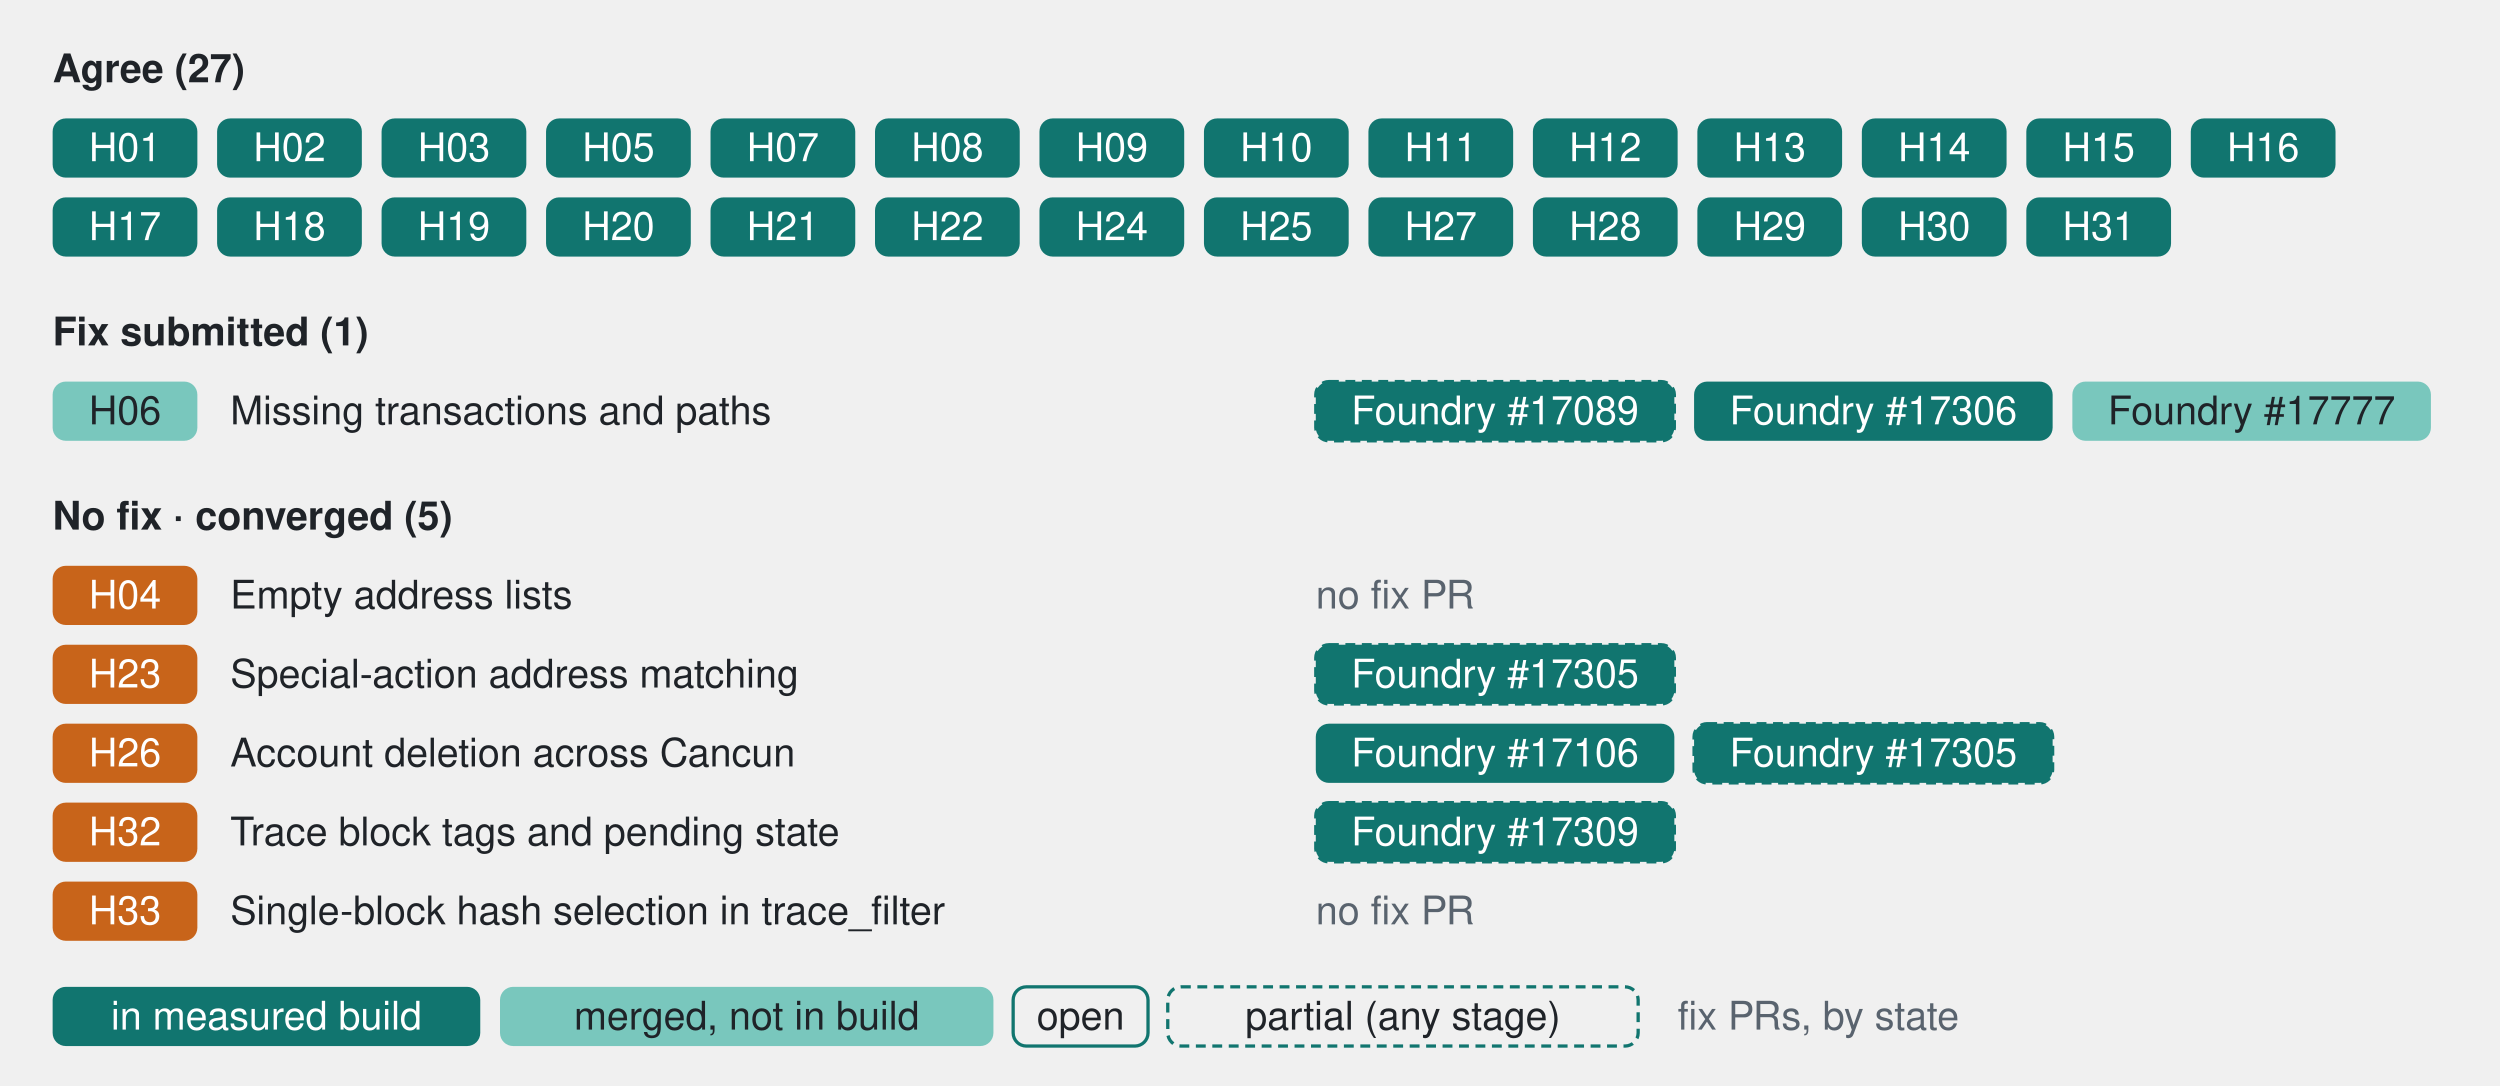
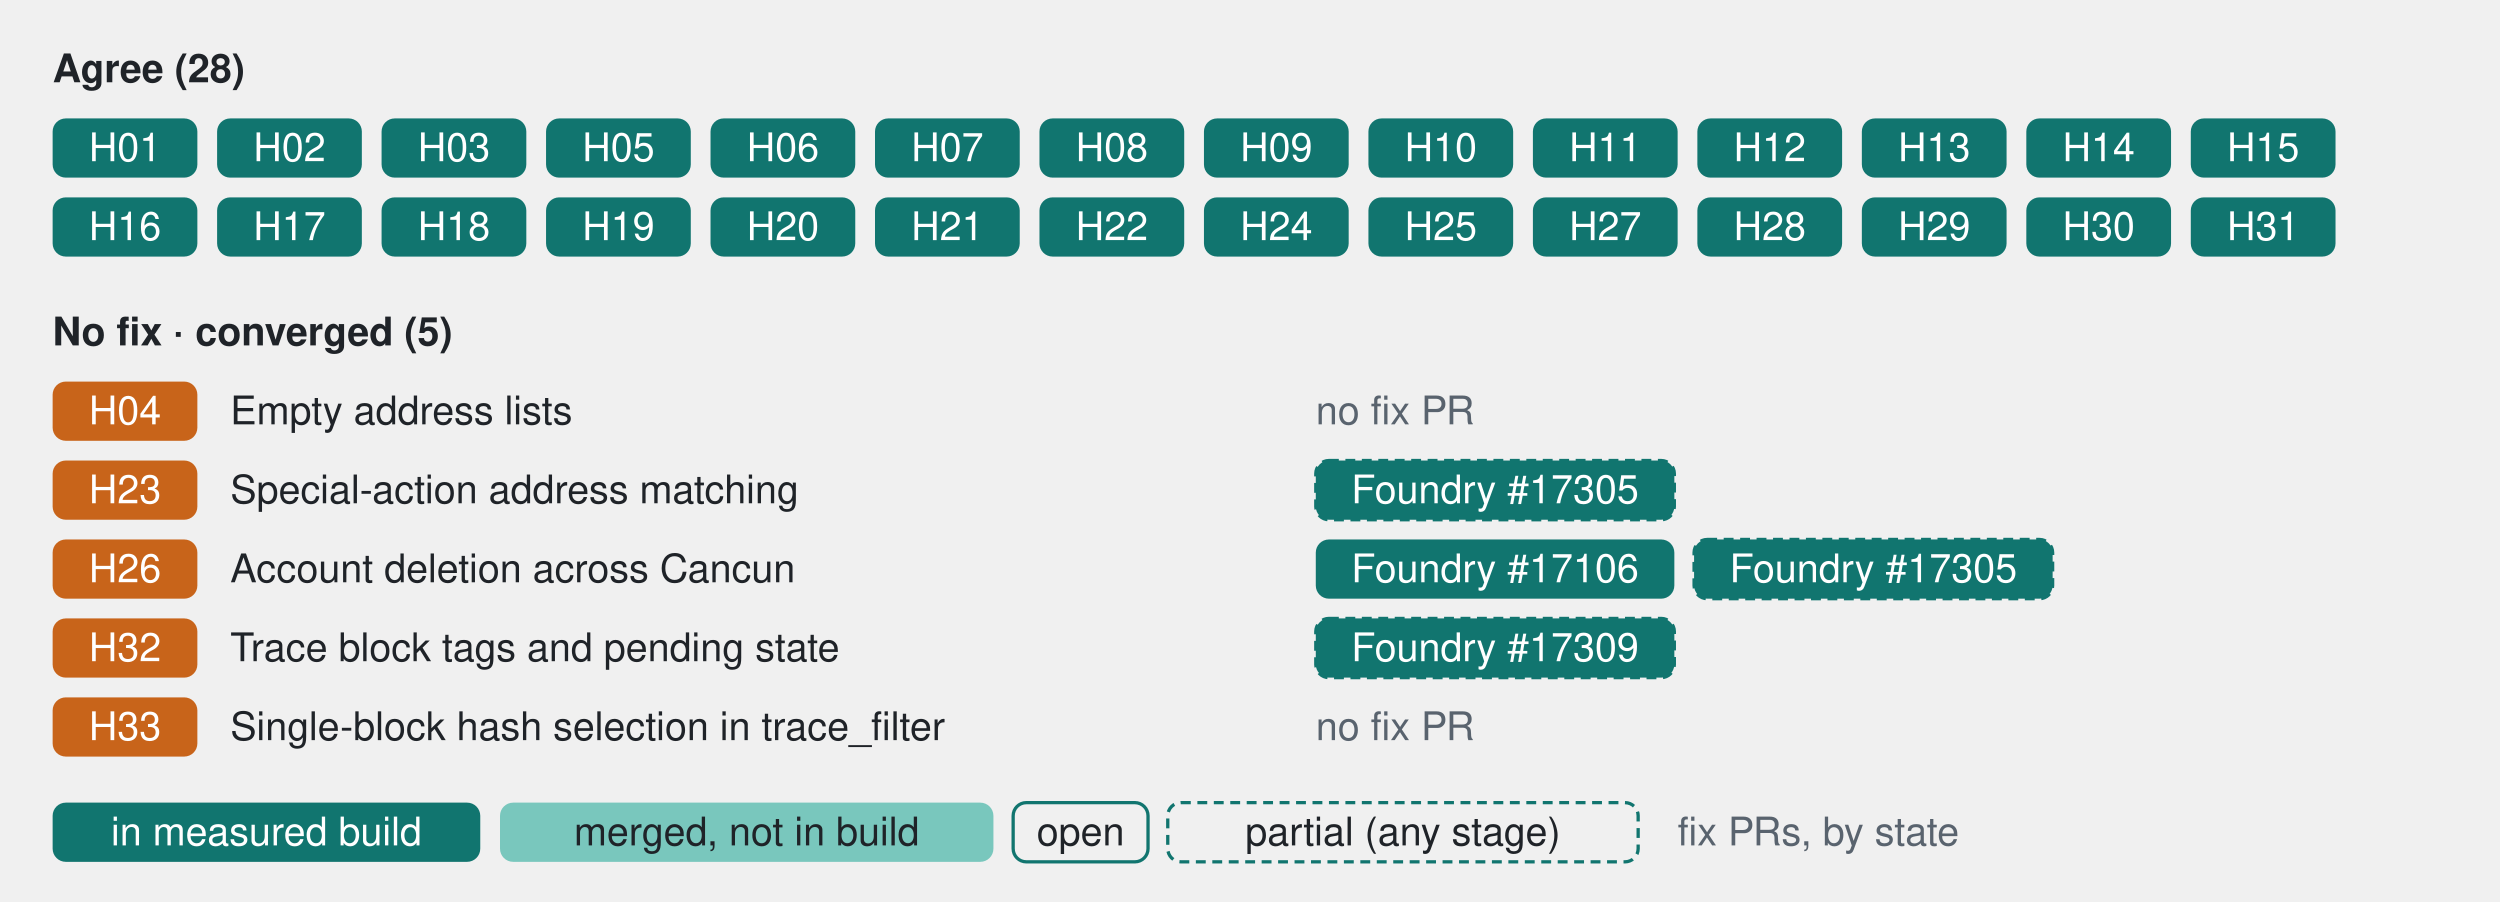
- <svg xmlns="http://www.w3.org/2000/svg" width="760" height="330" viewBox="0 0 760 330" role="img" aria-labelledby="title">
+ <svg xmlns="http://www.w3.org/2000/svg" width="760" height="274" viewBox="0 0 760 274" role="img" aria-labelledby="title">
  <style>text{font-family:-apple-system,BlinkMacSystemFont,"Segoe UI",Helvetica,Arial,sans-serif;font-size:12px}.head{font-weight:600}.partial{stroke-dasharray:3 2}.label{fill:#1f2328}.muted{fill:#59636e}.pr{fill:none;stroke:#11756f}.edge{stroke:#11756f}.b-agree{fill:#11756f}.n-agree{fill:#ffffff}.b-fix{fill:#79c7bd}.n-fix{fill:#1f2328}.b-converged{fill:#c8641a}.n-converged{fill:#ffffff}.b-review{fill:#f2b36b}.n-review{fill:#1f2328}.b-policy{fill:#8172c4}.n-policy{fill:#ffffff}.b-unmeasured{fill:#dde1e6}.n-unmeasured{fill:#1f2328}@media (prefers-color-scheme:dark){.label{fill:#e6edf3}.muted{fill:#9198a1}.pr{fill:none;stroke:#3aa59a}.edge{stroke:#3aa59a}.b-agree{fill:#3aa59a}.n-agree{fill:#0d1117}.b-fix{fill:#1a6b62}.n-fix{fill:#ffffff}.b-converged{fill:#e5843a}.n-converged{fill:#0d1117}.b-review{fill:#8f5420}.n-review{fill:#ffffff}.b-policy{fill:#9b8fe0}.n-policy{fill:#0d1117}.b-unmeasured{fill:#2d333b}.n-unmeasured{fill:#e6edf3}}</style>
-   <text class="label head" x="16" y="25">Agree (27)</text>
+   <text class="label head" x="16" y="25">Agree (28)</text>
  <rect class="b-agree" x="16" y="36" width="44" height="18" rx="4" />
  <text class="n-agree" x="38" y="49" text-anchor="middle">H01</text>
  <rect class="b-agree" x="66" y="36" width="44" height="18" rx="4" />
  <text class="n-agree" x="88" y="49" text-anchor="middle">H02</text>
  <rect class="b-agree" x="116" y="36" width="44" height="18" rx="4" />
  <text class="n-agree" x="138" y="49" text-anchor="middle">H03</text>
  <rect class="b-agree" x="166" y="36" width="44" height="18" rx="4" />
  <text class="n-agree" x="188" y="49" text-anchor="middle">H05</text>
  <rect class="b-agree" x="216" y="36" width="44" height="18" rx="4" />
-   <text class="n-agree" x="238" y="49" text-anchor="middle">H07</text>
+   <text class="n-agree" x="238" y="49" text-anchor="middle">H06</text>
  <rect class="b-agree" x="266" y="36" width="44" height="18" rx="4" />
-   <text class="n-agree" x="288" y="49" text-anchor="middle">H08</text>
+   <text class="n-agree" x="288" y="49" text-anchor="middle">H07</text>
  <rect class="b-agree" x="316" y="36" width="44" height="18" rx="4" />
-   <text class="n-agree" x="338" y="49" text-anchor="middle">H09</text>
+   <text class="n-agree" x="338" y="49" text-anchor="middle">H08</text>
  <rect class="b-agree" x="366" y="36" width="44" height="18" rx="4" />
-   <text class="n-agree" x="388" y="49" text-anchor="middle">H10</text>
+   <text class="n-agree" x="388" y="49" text-anchor="middle">H09</text>
  <rect class="b-agree" x="416" y="36" width="44" height="18" rx="4" />
-   <text class="n-agree" x="438" y="49" text-anchor="middle">H11</text>
+   <text class="n-agree" x="438" y="49" text-anchor="middle">H10</text>
  <rect class="b-agree" x="466" y="36" width="44" height="18" rx="4" />
-   <text class="n-agree" x="488" y="49" text-anchor="middle">H12</text>
+   <text class="n-agree" x="488" y="49" text-anchor="middle">H11</text>
  <rect class="b-agree" x="516" y="36" width="44" height="18" rx="4" />
-   <text class="n-agree" x="538" y="49" text-anchor="middle">H13</text>
+   <text class="n-agree" x="538" y="49" text-anchor="middle">H12</text>
  <rect class="b-agree" x="566" y="36" width="44" height="18" rx="4" />
-   <text class="n-agree" x="588" y="49" text-anchor="middle">H14</text>
+   <text class="n-agree" x="588" y="49" text-anchor="middle">H13</text>
  <rect class="b-agree" x="616" y="36" width="44" height="18" rx="4" />
-   <text class="n-agree" x="638" y="49" text-anchor="middle">H15</text>
+   <text class="n-agree" x="638" y="49" text-anchor="middle">H14</text>
  <rect class="b-agree" x="666" y="36" width="44" height="18" rx="4" />
-   <text class="n-agree" x="688" y="49" text-anchor="middle">H16</text>
+   <text class="n-agree" x="688" y="49" text-anchor="middle">H15</text>
  <rect class="b-agree" x="16" y="60" width="44" height="18" rx="4" />
-   <text class="n-agree" x="38" y="73" text-anchor="middle">H17</text>
+   <text class="n-agree" x="38" y="73" text-anchor="middle">H16</text>
  <rect class="b-agree" x="66" y="60" width="44" height="18" rx="4" />
-   <text class="n-agree" x="88" y="73" text-anchor="middle">H18</text>
+   <text class="n-agree" x="88" y="73" text-anchor="middle">H17</text>
  <rect class="b-agree" x="116" y="60" width="44" height="18" rx="4" />
-   <text class="n-agree" x="138" y="73" text-anchor="middle">H19</text>
+   <text class="n-agree" x="138" y="73" text-anchor="middle">H18</text>
  <rect class="b-agree" x="166" y="60" width="44" height="18" rx="4" />
-   <text class="n-agree" x="188" y="73" text-anchor="middle">H20</text>
+   <text class="n-agree" x="188" y="73" text-anchor="middle">H19</text>
  <rect class="b-agree" x="216" y="60" width="44" height="18" rx="4" />
-   <text class="n-agree" x="238" y="73" text-anchor="middle">H21</text>
+   <text class="n-agree" x="238" y="73" text-anchor="middle">H20</text>
  <rect class="b-agree" x="266" y="60" width="44" height="18" rx="4" />
-   <text class="n-agree" x="288" y="73" text-anchor="middle">H22</text>
+   <text class="n-agree" x="288" y="73" text-anchor="middle">H21</text>
  <rect class="b-agree" x="316" y="60" width="44" height="18" rx="4" />
-   <text class="n-agree" x="338" y="73" text-anchor="middle">H24</text>
+   <text class="n-agree" x="338" y="73" text-anchor="middle">H22</text>
  <rect class="b-agree" x="366" y="60" width="44" height="18" rx="4" />
-   <text class="n-agree" x="388" y="73" text-anchor="middle">H25</text>
+   <text class="n-agree" x="388" y="73" text-anchor="middle">H24</text>
  <rect class="b-agree" x="416" y="60" width="44" height="18" rx="4" />
-   <text class="n-agree" x="438" y="73" text-anchor="middle">H27</text>
+   <text class="n-agree" x="438" y="73" text-anchor="middle">H25</text>
  <rect class="b-agree" x="466" y="60" width="44" height="18" rx="4" />
-   <text class="n-agree" x="488" y="73" text-anchor="middle">H28</text>
+   <text class="n-agree" x="488" y="73" text-anchor="middle">H27</text>
  <rect class="b-agree" x="516" y="60" width="44" height="18" rx="4" />
-   <text class="n-agree" x="538" y="73" text-anchor="middle">H29</text>
+   <text class="n-agree" x="538" y="73" text-anchor="middle">H28</text>
  <rect class="b-agree" x="566" y="60" width="44" height="18" rx="4" />
-   <text class="n-agree" x="588" y="73" text-anchor="middle">H30</text>
+   <text class="n-agree" x="588" y="73" text-anchor="middle">H29</text>
  <rect class="b-agree" x="616" y="60" width="44" height="18" rx="4" />
-   <text class="n-agree" x="638" y="73" text-anchor="middle">H31</text>
-   <text class="label head" x="16" y="105">Fix submitted (1)</text>
-   <rect class="b-fix" x="16" y="116" width="44" height="18" rx="4" />
-   <text class="n-fix" x="38" y="129" text-anchor="middle">H06</text>
-   <text class="label" x="70" y="129">Missing transactions and paths</text>
-   <rect class="b-agree edge partial" x="400" y="116" width="109" height="18" rx="4" />
-   <text class="n-agree" x="454.5" y="129" text-anchor="middle">Foundry #17089</text>
-   <rect class="b-agree" x="515" y="116" width="109" height="18" rx="4" />
-   <text class="n-agree" x="569.5" y="129" text-anchor="middle">Foundry #17306</text>
-   <rect class="b-fix" x="630" y="116" width="109" height="18" rx="4" />
-   <text class="n-fix" x="684.5" y="129" text-anchor="middle">Foundry #17777</text>
-   <text class="label head" x="16" y="161">No fix · converged (5)</text>
-   <rect class="b-converged" x="16" y="172" width="44" height="18" rx="4" />
-   <text class="n-converged" x="38" y="185" text-anchor="middle">H04</text>
-   <text class="label" x="70" y="185">Empty address lists</text>
-   <text class="muted" x="400" y="185">no fix PR</text>
-   <rect class="b-converged" x="16" y="196" width="44" height="18" rx="4" />
-   <text class="n-converged" x="38" y="209" text-anchor="middle">H23</text>
-   <text class="label" x="70" y="209">Special-action address matching</text>
-   <rect class="b-agree edge partial" x="400" y="196" width="109" height="18" rx="4" />
-   <text class="n-agree" x="454.5" y="209" text-anchor="middle">Foundry #17305</text>
-   <rect class="b-converged" x="16" y="220" width="44" height="18" rx="4" />
-   <text class="n-converged" x="38" y="233" text-anchor="middle">H26</text>
-   <text class="label" x="70" y="233">Account deletion across Cancun</text>
-   <rect class="b-agree" x="400" y="220" width="109" height="18" rx="4" />
-   <text class="n-agree" x="454.5" y="233" text-anchor="middle">Foundry #17106</text>
-   <rect class="b-agree edge partial" x="515" y="220" width="109" height="18" rx="4" />
-   <text class="n-agree" x="569.5" y="233" text-anchor="middle">Foundry #17305</text>
-   <rect class="b-converged" x="16" y="244" width="44" height="18" rx="4" />
-   <text class="n-converged" x="38" y="257" text-anchor="middle">H32</text>
-   <text class="label" x="70" y="257">Trace block tags and pending state</text>
-   <rect class="b-agree edge partial" x="400" y="244" width="109" height="18" rx="4" />
-   <text class="n-agree" x="454.5" y="257" text-anchor="middle">Foundry #17309</text>
-   <rect class="b-converged" x="16" y="268" width="44" height="18" rx="4" />
-   <text class="n-converged" x="38" y="281" text-anchor="middle">H33</text>
-   <text class="label" x="70" y="281">Single-block hash selection in trace_filter</text>
-   <text class="muted" x="400" y="281">no fix PR</text>
-   <rect class="b-agree" x="16" y="300" width="130" height="18" rx="4" />
-   <text class="n-agree" x="81" y="313" text-anchor="middle">in measured build</text>
-   <rect class="b-fix" x="152" y="300" width="150" height="18" rx="4" />
-   <text class="n-fix" x="227" y="313" text-anchor="middle">merged, not in build</text>
-   <rect class="pr" x="308" y="300" width="41" height="18" rx="4" />
-   <text class="label" x="328.5" y="313" text-anchor="middle">open</text>
-   <rect class="pr partial" x="355" y="300" width="143" height="18" rx="4" />
-   <text class="label" x="426.5" y="313" text-anchor="middle">partial (any stage)</text>
-   <text class="muted" x="510" y="313">fix PRs, by state</text>
+   <text class="n-agree" x="638" y="73" text-anchor="middle">H30</text>
+   <rect class="b-agree" x="666" y="60" width="44" height="18" rx="4" />
+   <text class="n-agree" x="688" y="73" text-anchor="middle">H31</text>
+   <text class="label head" x="16" y="105">No fix · converged (5)</text>
+   <rect class="b-converged" x="16" y="116" width="44" height="18" rx="4" />
+   <text class="n-converged" x="38" y="129" text-anchor="middle">H04</text>
+   <text class="label" x="70" y="129">Empty address lists</text>
+   <text class="muted" x="400" y="129">no fix PR</text>
+   <rect class="b-converged" x="16" y="140" width="44" height="18" rx="4" />
+   <text class="n-converged" x="38" y="153" text-anchor="middle">H23</text>
+   <text class="label" x="70" y="153">Special-action address matching</text>
+   <rect class="b-agree edge partial" x="400" y="140" width="109" height="18" rx="4" />
+   <text class="n-agree" x="454.5" y="153" text-anchor="middle">Foundry #17305</text>
+   <rect class="b-converged" x="16" y="164" width="44" height="18" rx="4" />
+   <text class="n-converged" x="38" y="177" text-anchor="middle">H26</text>
+   <text class="label" x="70" y="177">Account deletion across Cancun</text>
+   <rect class="b-agree" x="400" y="164" width="109" height="18" rx="4" />
+   <text class="n-agree" x="454.5" y="177" text-anchor="middle">Foundry #17106</text>
+   <rect class="b-agree edge partial" x="515" y="164" width="109" height="18" rx="4" />
+   <text class="n-agree" x="569.5" y="177" text-anchor="middle">Foundry #17305</text>
+   <rect class="b-converged" x="16" y="188" width="44" height="18" rx="4" />
+   <text class="n-converged" x="38" y="201" text-anchor="middle">H32</text>
+   <text class="label" x="70" y="201">Trace block tags and pending state</text>
+   <rect class="b-agree edge partial" x="400" y="188" width="109" height="18" rx="4" />
+   <text class="n-agree" x="454.5" y="201" text-anchor="middle">Foundry #17309</text>
+   <rect class="b-converged" x="16" y="212" width="44" height="18" rx="4" />
+   <text class="n-converged" x="38" y="225" text-anchor="middle">H33</text>
+   <text class="label" x="70" y="225">Single-block hash selection in trace_filter</text>
+   <text class="muted" x="400" y="225">no fix PR</text>
+   <rect class="b-agree" x="16" y="244" width="130" height="18" rx="4" />
+   <text class="n-agree" x="81" y="257" text-anchor="middle">in measured build</text>
+   <rect class="b-fix" x="152" y="244" width="150" height="18" rx="4" />
+   <text class="n-fix" x="227" y="257" text-anchor="middle">merged, not in build</text>
+   <rect class="pr" x="308" y="244" width="41" height="18" rx="4" />
+   <text class="label" x="328.5" y="257" text-anchor="middle">open</text>
+   <rect class="pr partial" x="355" y="244" width="143" height="18" rx="4" />
+   <text class="label" x="426.5" y="257" text-anchor="middle">partial (any stage)</text>
+   <text class="muted" x="510" y="257">fix PRs, by state</text>
</svg>
